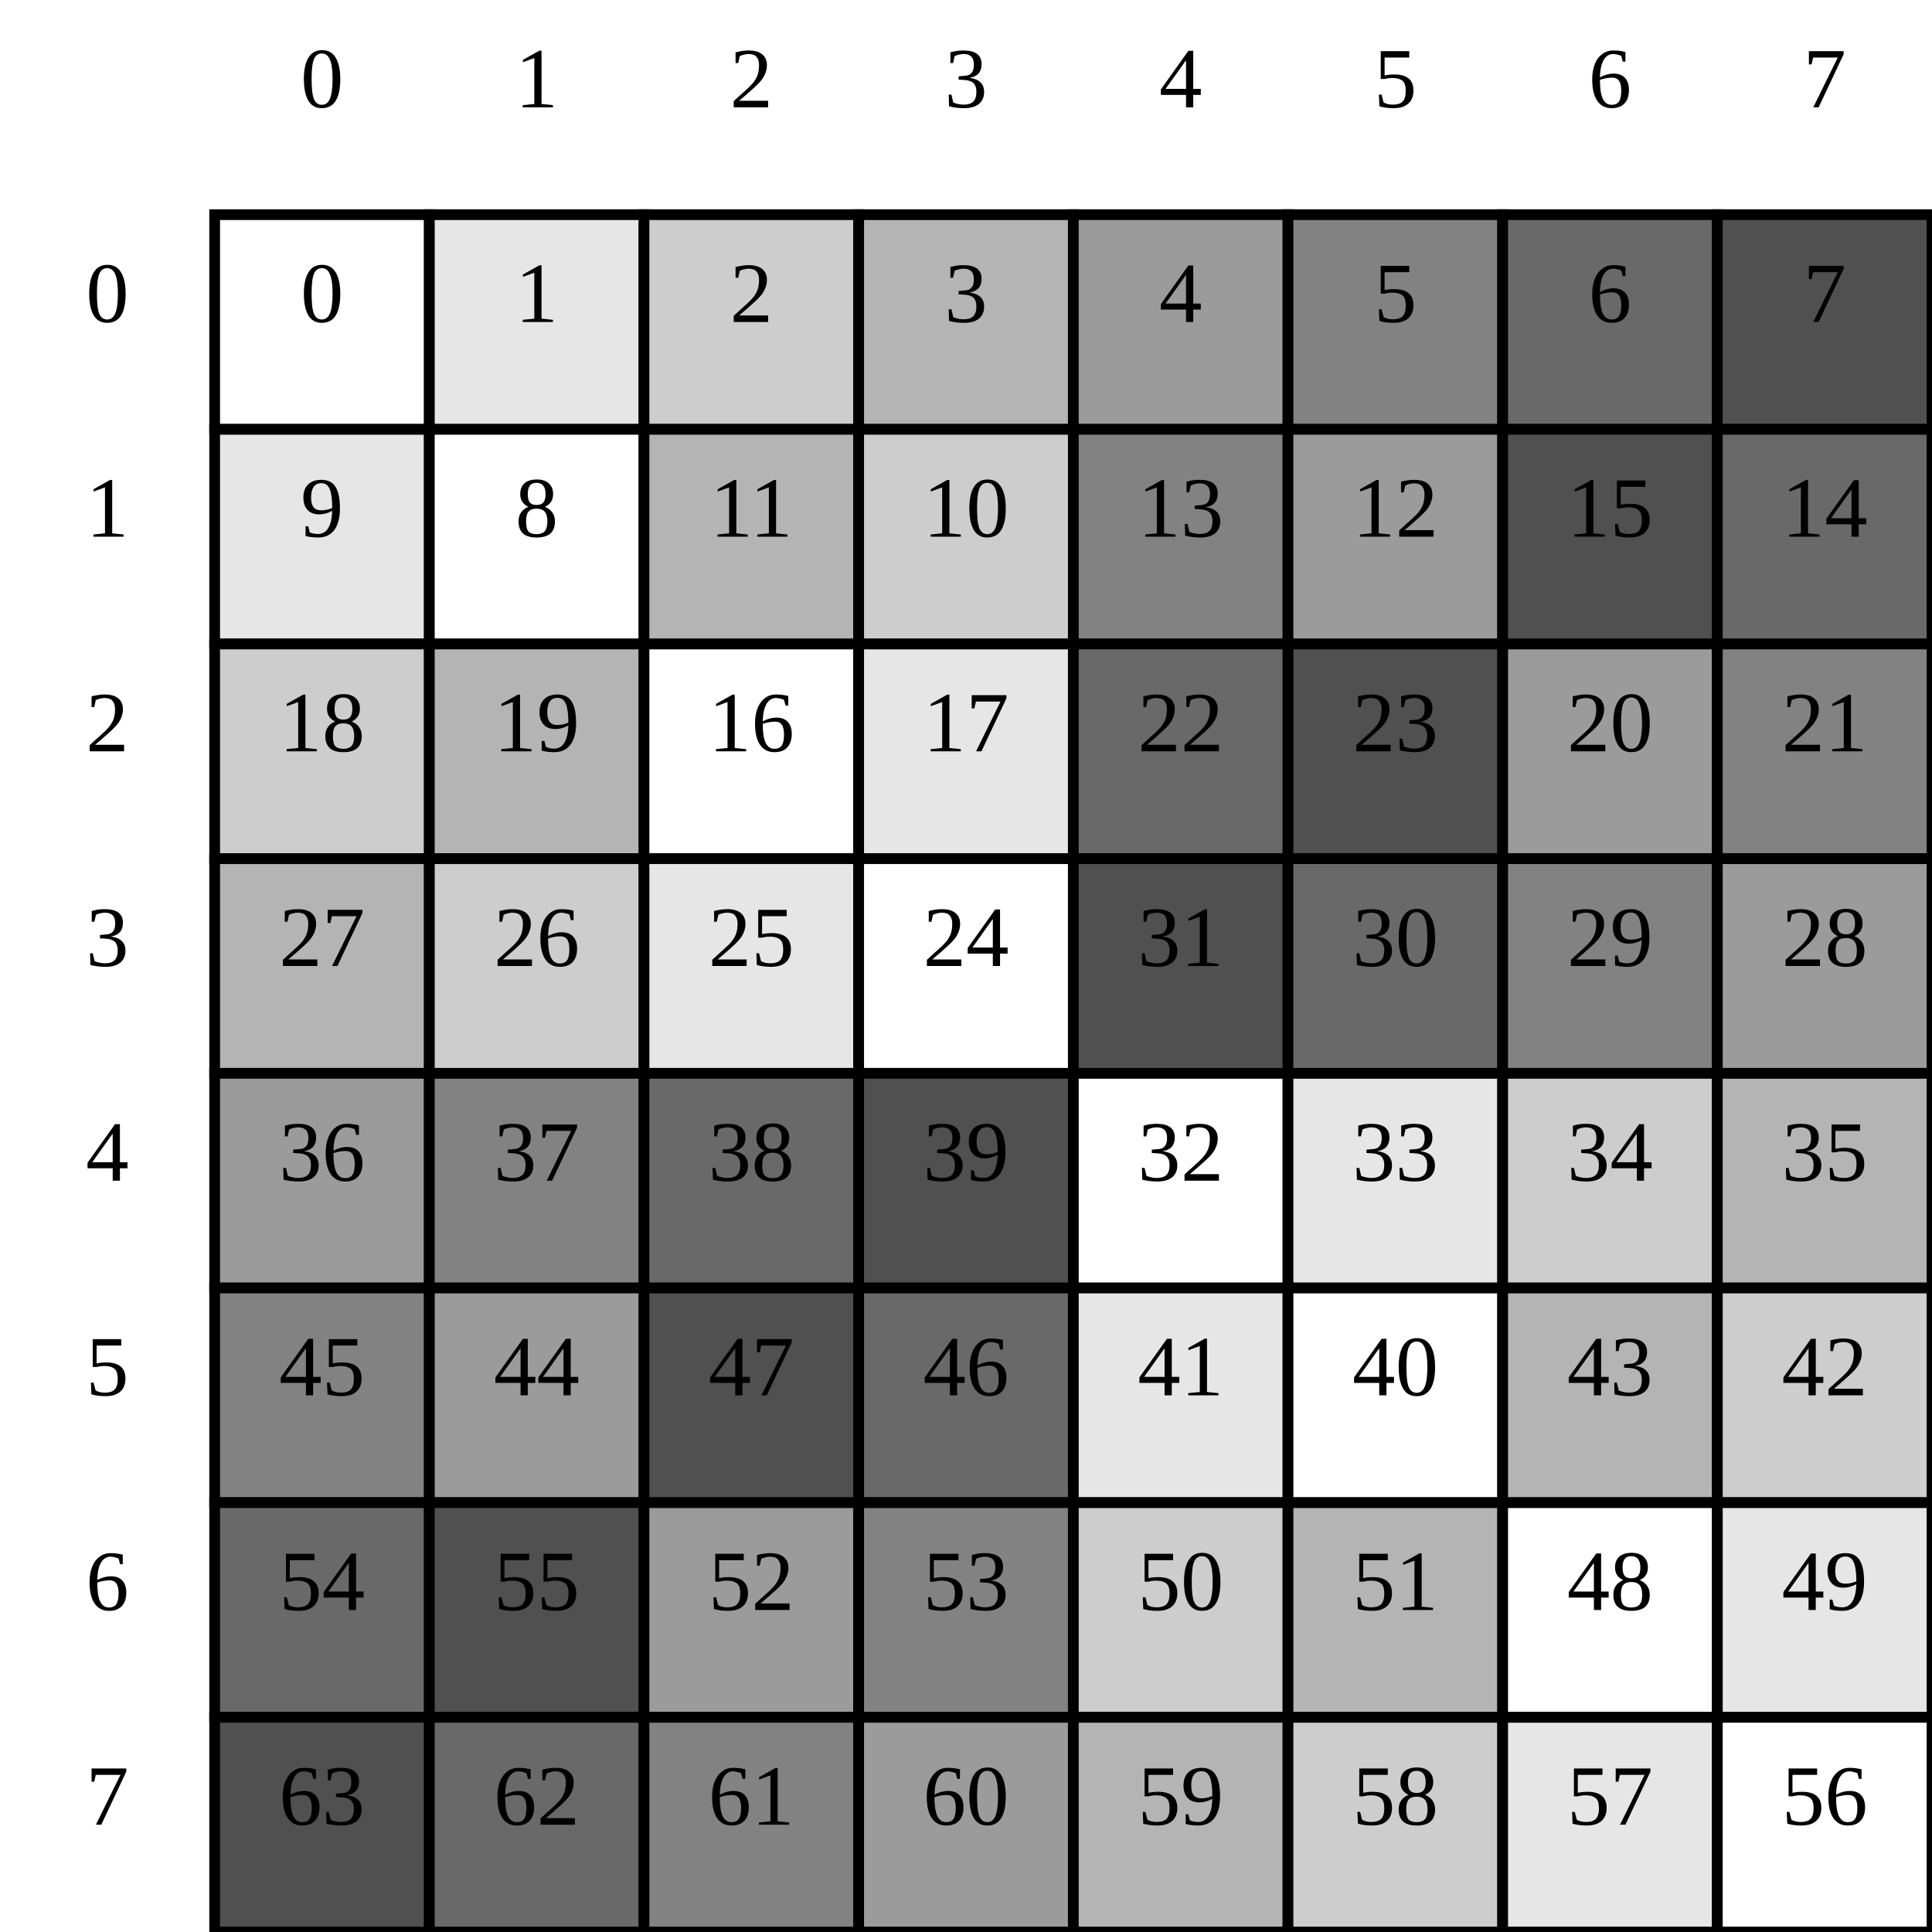
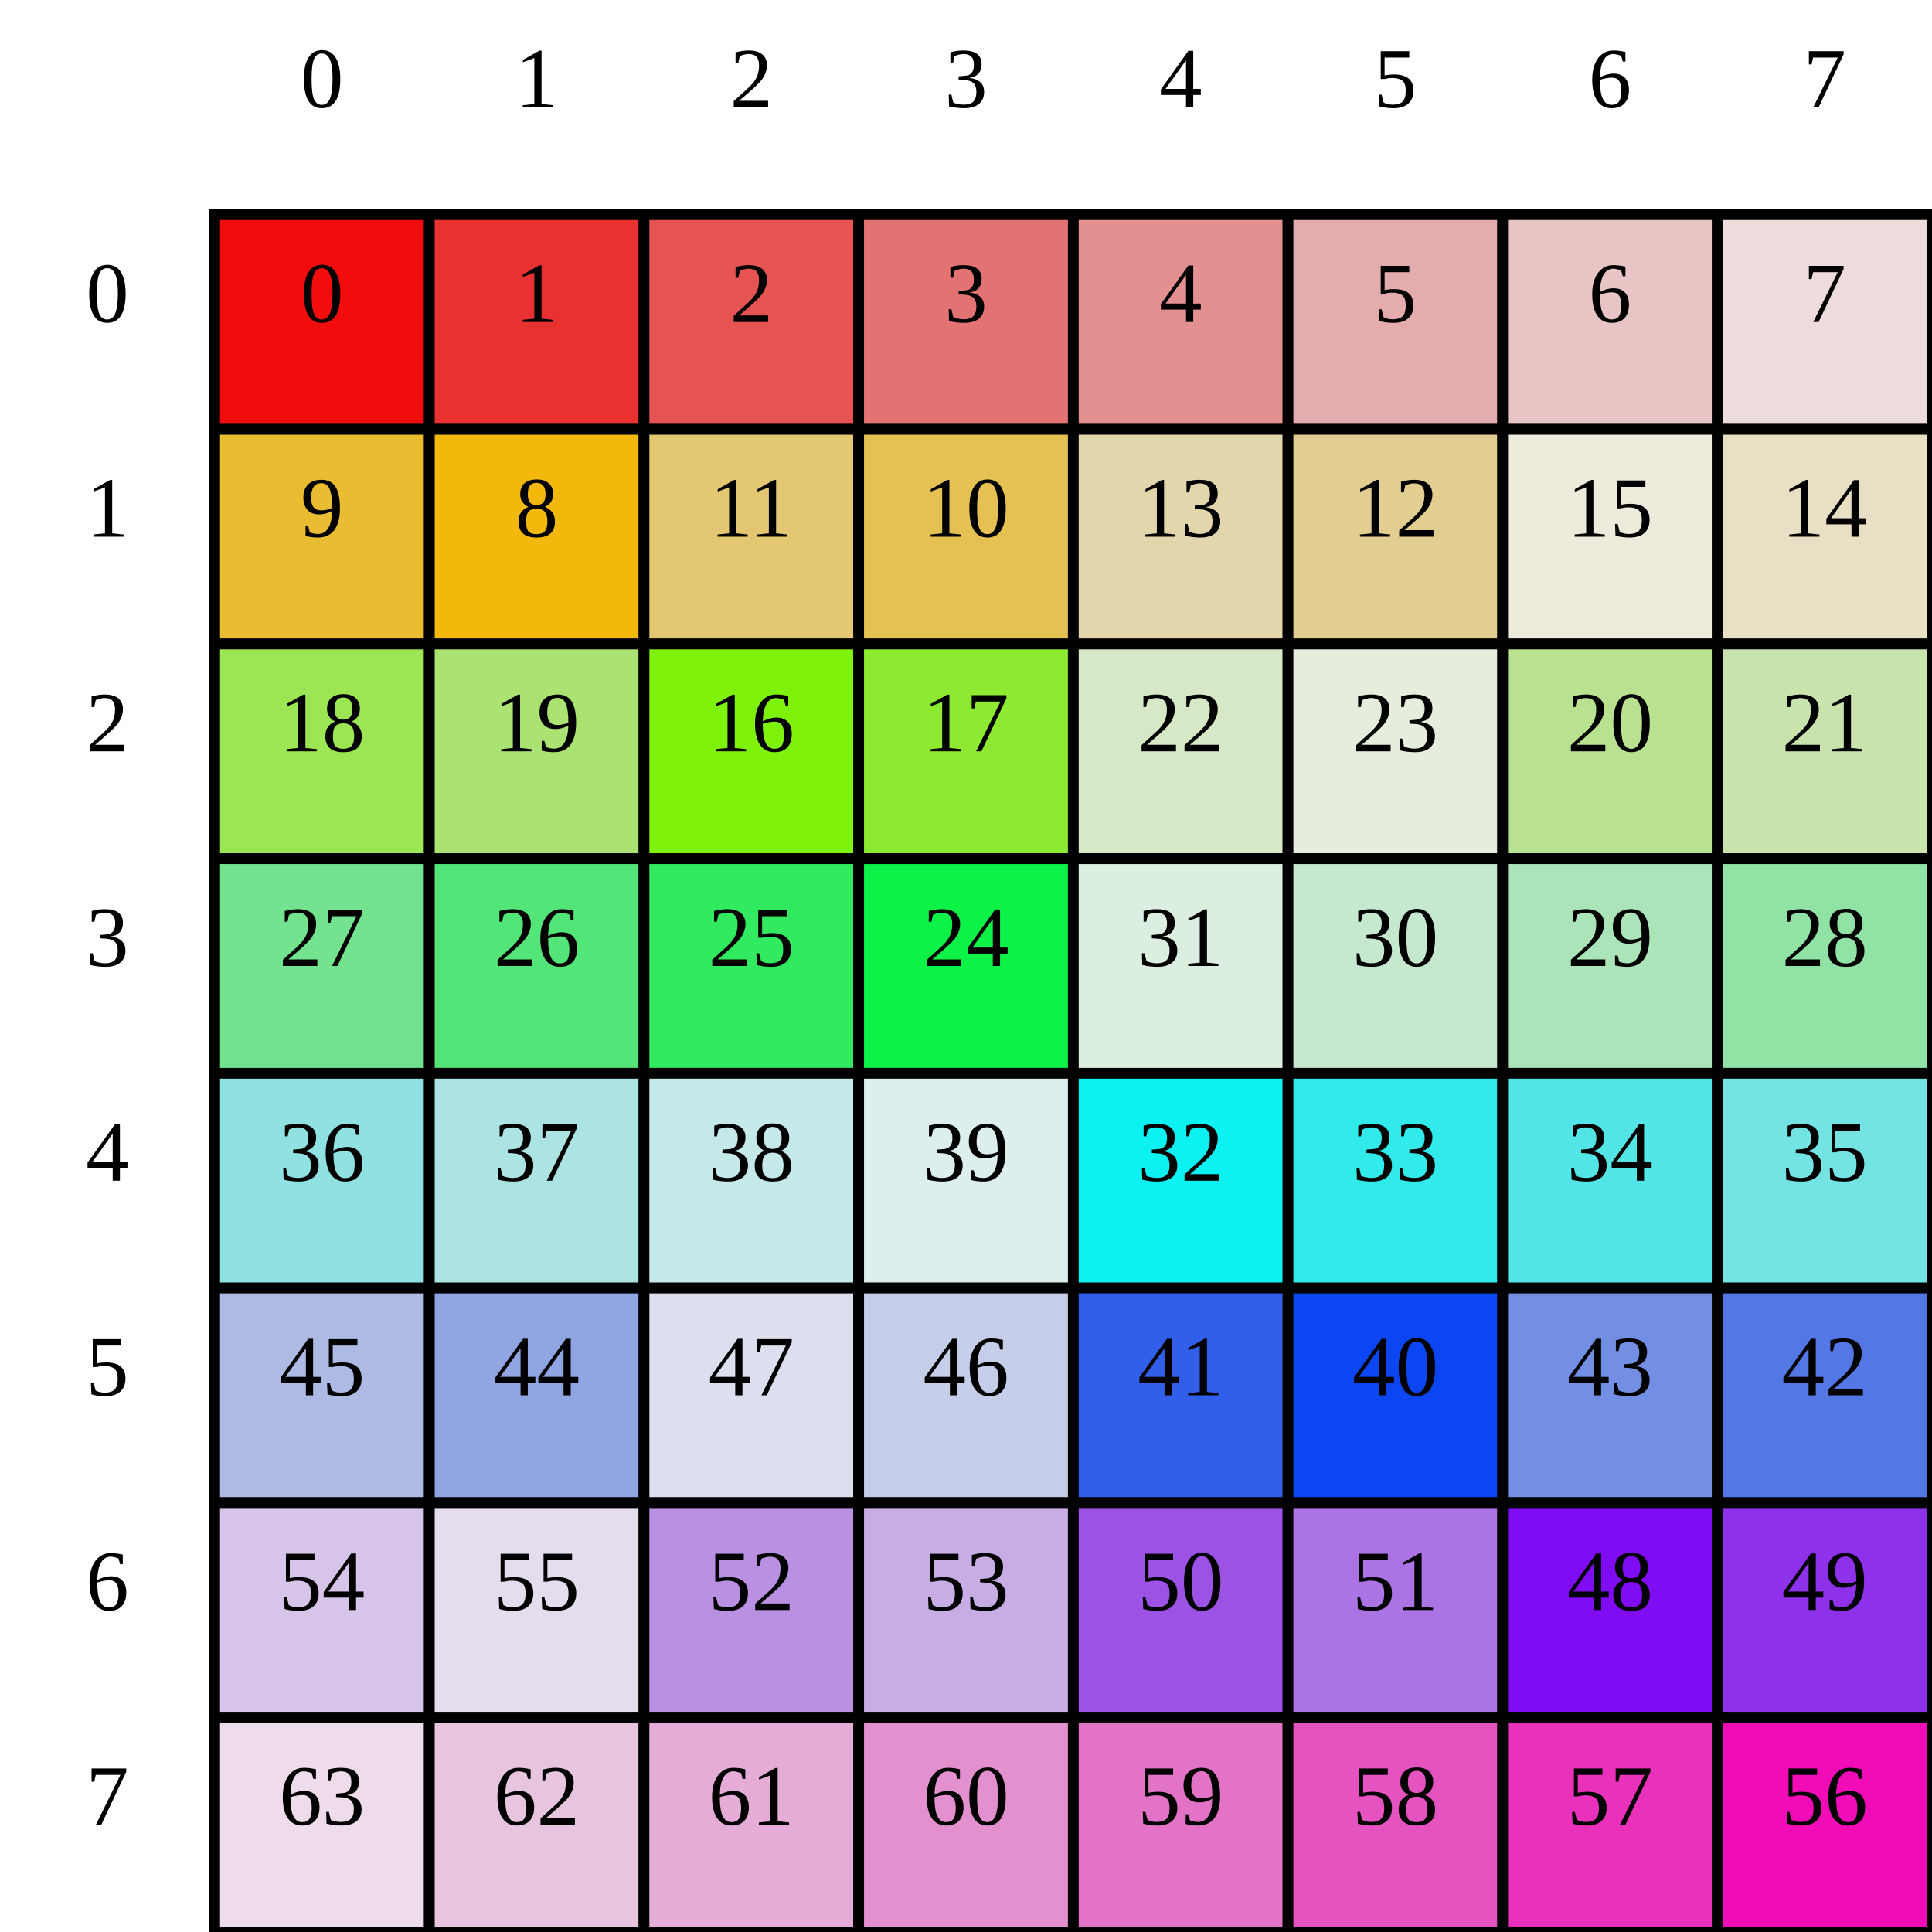
<svg xmlns="http://www.w3.org/2000/svg" baseProfile="full" height="180" version="1.1" width="180">
  <defs />
-   <rect fill="rgb(255,255,255)" height="20" stroke="black" width="20" x="20" y="20" />
-   <text alignment-baseline="central" font-size="8px" text-anchor="middle" x="30" y="30">0</text>
-   <rect fill="rgb(230,230,230)" height="20" stroke="black" width="20" x="40" y="20" />
-   <text alignment-baseline="central" font-size="8px" text-anchor="middle" x="50" y="30">1</text>
-   <rect fill="rgb(205,205,205)" height="20" stroke="black" width="20" x="60" y="20" />
-   <text alignment-baseline="central" font-size="8px" text-anchor="middle" x="70" y="30">2</text>
-   <rect fill="rgb(180,180,180)" height="20" stroke="black" width="20" x="80" y="20" />
-   <text alignment-baseline="central" font-size="8px" text-anchor="middle" x="90" y="30">3</text>
-   <rect fill="rgb(155,155,155)" height="20" stroke="black" width="20" x="100" y="20" />
-   <text alignment-baseline="central" font-size="8px" text-anchor="middle" x="110" y="30">4</text>
-   <rect fill="rgb(130,130,130)" height="20" stroke="black" width="20" x="120" y="20" />
-   <text alignment-baseline="central" font-size="8px" text-anchor="middle" x="130" y="30">5</text>
-   <rect fill="rgb(105,105,105)" height="20" stroke="black" width="20" x="140" y="20" />
-   <text alignment-baseline="central" font-size="8px" text-anchor="middle" x="150" y="30">6</text>
-   <rect fill="rgb(80,80,80)" height="20" stroke="black" width="20" x="160" y="20" />
-   <text alignment-baseline="central" font-size="8px" text-anchor="middle" x="170" y="30">7</text>
-   <rect fill="rgb(230,230,230)" height="20" stroke="black" width="20" x="20" y="40" />
-   <text alignment-baseline="central" font-size="8px" text-anchor="middle" x="30" y="50">9</text>
-   <rect fill="rgb(255,255,255)" height="20" stroke="black" width="20" x="40" y="40" />
-   <text alignment-baseline="central" font-size="8px" text-anchor="middle" x="50" y="50">8</text>
-   <rect fill="rgb(180,180,180)" height="20" stroke="black" width="20" x="60" y="40" />
-   <text alignment-baseline="central" font-size="8px" text-anchor="middle" x="70" y="50">11</text>
-   <rect fill="rgb(205,205,205)" height="20" stroke="black" width="20" x="80" y="40" />
-   <text alignment-baseline="central" font-size="8px" text-anchor="middle" x="90" y="50">10</text>
-   <rect fill="rgb(130,130,130)" height="20" stroke="black" width="20" x="100" y="40" />
-   <text alignment-baseline="central" font-size="8px" text-anchor="middle" x="110" y="50">13</text>
-   <rect fill="rgb(155,155,155)" height="20" stroke="black" width="20" x="120" y="40" />
-   <text alignment-baseline="central" font-size="8px" text-anchor="middle" x="130" y="50">12</text>
-   <rect fill="rgb(80,80,80)" height="20" stroke="black" width="20" x="140" y="40" />
-   <text alignment-baseline="central" font-size="8px" text-anchor="middle" x="150" y="50">15</text>
-   <rect fill="rgb(105,105,105)" height="20" stroke="black" width="20" x="160" y="40" />
-   <text alignment-baseline="central" font-size="8px" text-anchor="middle" x="170" y="50">14</text>
-   <rect fill="rgb(205,205,205)" height="20" stroke="black" width="20" x="20" y="60" />
-   <text alignment-baseline="central" font-size="8px" text-anchor="middle" x="30" y="70">18</text>
-   <rect fill="rgb(180,180,180)" height="20" stroke="black" width="20" x="40" y="60" />
-   <text alignment-baseline="central" font-size="8px" text-anchor="middle" x="50" y="70">19</text>
-   <rect fill="rgb(255,255,255)" height="20" stroke="black" width="20" x="60" y="60" />
-   <text alignment-baseline="central" font-size="8px" text-anchor="middle" x="70" y="70">16</text>
-   <rect fill="rgb(230,230,230)" height="20" stroke="black" width="20" x="80" y="60" />
-   <text alignment-baseline="central" font-size="8px" text-anchor="middle" x="90" y="70">17</text>
-   <rect fill="rgb(105,105,105)" height="20" stroke="black" width="20" x="100" y="60" />
-   <text alignment-baseline="central" font-size="8px" text-anchor="middle" x="110" y="70">22</text>
-   <rect fill="rgb(80,80,80)" height="20" stroke="black" width="20" x="120" y="60" />
-   <text alignment-baseline="central" font-size="8px" text-anchor="middle" x="130" y="70">23</text>
-   <rect fill="rgb(155,155,155)" height="20" stroke="black" width="20" x="140" y="60" />
-   <text alignment-baseline="central" font-size="8px" text-anchor="middle" x="150" y="70">20</text>
-   <rect fill="rgb(130,130,130)" height="20" stroke="black" width="20" x="160" y="60" />
-   <text alignment-baseline="central" font-size="8px" text-anchor="middle" x="170" y="70">21</text>
-   <rect fill="rgb(180,180,180)" height="20" stroke="black" width="20" x="20" y="80" />
-   <text alignment-baseline="central" font-size="8px" text-anchor="middle" x="30" y="90">27</text>
-   <rect fill="rgb(205,205,205)" height="20" stroke="black" width="20" x="40" y="80" />
-   <text alignment-baseline="central" font-size="8px" text-anchor="middle" x="50" y="90">26</text>
-   <rect fill="rgb(230,230,230)" height="20" stroke="black" width="20" x="60" y="80" />
-   <text alignment-baseline="central" font-size="8px" text-anchor="middle" x="70" y="90">25</text>
-   <rect fill="rgb(255,255,255)" height="20" stroke="black" width="20" x="80" y="80" />
-   <text alignment-baseline="central" font-size="8px" text-anchor="middle" x="90" y="90">24</text>
-   <rect fill="rgb(80,80,80)" height="20" stroke="black" width="20" x="100" y="80" />
-   <text alignment-baseline="central" font-size="8px" text-anchor="middle" x="110" y="90">31</text>
-   <rect fill="rgb(105,105,105)" height="20" stroke="black" width="20" x="120" y="80" />
-   <text alignment-baseline="central" font-size="8px" text-anchor="middle" x="130" y="90">30</text>
-   <rect fill="rgb(130,130,130)" height="20" stroke="black" width="20" x="140" y="80" />
-   <text alignment-baseline="central" font-size="8px" text-anchor="middle" x="150" y="90">29</text>
-   <rect fill="rgb(155,155,155)" height="20" stroke="black" width="20" x="160" y="80" />
-   <text alignment-baseline="central" font-size="8px" text-anchor="middle" x="170" y="90">28</text>
-   <rect fill="rgb(155,155,155)" height="20" stroke="black" width="20" x="20" y="100" />
-   <text alignment-baseline="central" font-size="8px" text-anchor="middle" x="30" y="110">36</text>
-   <rect fill="rgb(130,130,130)" height="20" stroke="black" width="20" x="40" y="100" />
-   <text alignment-baseline="central" font-size="8px" text-anchor="middle" x="50" y="110">37</text>
-   <rect fill="rgb(105,105,105)" height="20" stroke="black" width="20" x="60" y="100" />
-   <text alignment-baseline="central" font-size="8px" text-anchor="middle" x="70" y="110">38</text>
-   <rect fill="rgb(80,80,80)" height="20" stroke="black" width="20" x="80" y="100" />
-   <text alignment-baseline="central" font-size="8px" text-anchor="middle" x="90" y="110">39</text>
-   <rect fill="rgb(255,255,255)" height="20" stroke="black" width="20" x="100" y="100" />
-   <text alignment-baseline="central" font-size="8px" text-anchor="middle" x="110" y="110">32</text>
-   <rect fill="rgb(230,230,230)" height="20" stroke="black" width="20" x="120" y="100" />
-   <text alignment-baseline="central" font-size="8px" text-anchor="middle" x="130" y="110">33</text>
-   <rect fill="rgb(205,205,205)" height="20" stroke="black" width="20" x="140" y="100" />
-   <text alignment-baseline="central" font-size="8px" text-anchor="middle" x="150" y="110">34</text>
-   <rect fill="rgb(180,180,180)" height="20" stroke="black" width="20" x="160" y="100" />
-   <text alignment-baseline="central" font-size="8px" text-anchor="middle" x="170" y="110">35</text>
-   <rect fill="rgb(130,130,130)" height="20" stroke="black" width="20" x="20" y="120" />
-   <text alignment-baseline="central" font-size="8px" text-anchor="middle" x="30" y="130">45</text>
-   <rect fill="rgb(155,155,155)" height="20" stroke="black" width="20" x="40" y="120" />
-   <text alignment-baseline="central" font-size="8px" text-anchor="middle" x="50" y="130">44</text>
-   <rect fill="rgb(80,80,80)" height="20" stroke="black" width="20" x="60" y="120" />
-   <text alignment-baseline="central" font-size="8px" text-anchor="middle" x="70" y="130">47</text>
-   <rect fill="rgb(105,105,105)" height="20" stroke="black" width="20" x="80" y="120" />
-   <text alignment-baseline="central" font-size="8px" text-anchor="middle" x="90" y="130">46</text>
-   <rect fill="rgb(230,230,230)" height="20" stroke="black" width="20" x="100" y="120" />
-   <text alignment-baseline="central" font-size="8px" text-anchor="middle" x="110" y="130">41</text>
-   <rect fill="rgb(255,255,255)" height="20" stroke="black" width="20" x="120" y="120" />
-   <text alignment-baseline="central" font-size="8px" text-anchor="middle" x="130" y="130">40</text>
-   <rect fill="rgb(180,180,180)" height="20" stroke="black" width="20" x="140" y="120" />
-   <text alignment-baseline="central" font-size="8px" text-anchor="middle" x="150" y="130">43</text>
-   <rect fill="rgb(205,205,205)" height="20" stroke="black" width="20" x="160" y="120" />
-   <text alignment-baseline="central" font-size="8px" text-anchor="middle" x="170" y="130">42</text>
-   <rect fill="rgb(105,105,105)" height="20" stroke="black" width="20" x="20" y="140" />
-   <text alignment-baseline="central" font-size="8px" text-anchor="middle" x="30" y="150">54</text>
-   <rect fill="rgb(80,80,80)" height="20" stroke="black" width="20" x="40" y="140" />
-   <text alignment-baseline="central" font-size="8px" text-anchor="middle" x="50" y="150">55</text>
-   <rect fill="rgb(155,155,155)" height="20" stroke="black" width="20" x="60" y="140" />
-   <text alignment-baseline="central" font-size="8px" text-anchor="middle" x="70" y="150">52</text>
-   <rect fill="rgb(130,130,130)" height="20" stroke="black" width="20" x="80" y="140" />
-   <text alignment-baseline="central" font-size="8px" text-anchor="middle" x="90" y="150">53</text>
-   <rect fill="rgb(205,205,205)" height="20" stroke="black" width="20" x="100" y="140" />
-   <text alignment-baseline="central" font-size="8px" text-anchor="middle" x="110" y="150">50</text>
-   <rect fill="rgb(180,180,180)" height="20" stroke="black" width="20" x="120" y="140" />
-   <text alignment-baseline="central" font-size="8px" text-anchor="middle" x="130" y="150">51</text>
-   <rect fill="rgb(255,255,255)" height="20" stroke="black" width="20" x="140" y="140" />
-   <text alignment-baseline="central" font-size="8px" text-anchor="middle" x="150" y="150">48</text>
-   <rect fill="rgb(230,230,230)" height="20" stroke="black" width="20" x="160" y="140" />
-   <text alignment-baseline="central" font-size="8px" text-anchor="middle" x="170" y="150">49</text>
-   <rect fill="rgb(80,80,80)" height="20" stroke="black" width="20" x="20" y="160" />
-   <text alignment-baseline="central" font-size="8px" text-anchor="middle" x="30" y="170">63</text>
-   <rect fill="rgb(105,105,105)" height="20" stroke="black" width="20" x="40" y="160" />
-   <text alignment-baseline="central" font-size="8px" text-anchor="middle" x="50" y="170">62</text>
-   <rect fill="rgb(130,130,130)" height="20" stroke="black" width="20" x="60" y="160" />
-   <text alignment-baseline="central" font-size="8px" text-anchor="middle" x="70" y="170">61</text>
-   <rect fill="rgb(155,155,155)" height="20" stroke="black" width="20" x="80" y="160" />
-   <text alignment-baseline="central" font-size="8px" text-anchor="middle" x="90" y="170">60</text>
-   <rect fill="rgb(180,180,180)" height="20" stroke="black" width="20" x="100" y="160" />
-   <text alignment-baseline="central" font-size="8px" text-anchor="middle" x="110" y="170">59</text>
-   <rect fill="rgb(205,205,205)" height="20" stroke="black" width="20" x="120" y="160" />
-   <text alignment-baseline="central" font-size="8px" text-anchor="middle" x="130" y="170">58</text>
-   <rect fill="rgb(230,230,230)" height="20" stroke="black" width="20" x="140" y="160" />
-   <text alignment-baseline="central" font-size="8px" text-anchor="middle" x="150" y="170">57</text>
-   <rect fill="rgb(255,255,255)" height="20" stroke="black" width="20" x="160" y="160" />
-   <text alignment-baseline="central" font-size="8px" text-anchor="middle" x="170" y="170">56</text>
+   <rect fill="rgb(242,12,12)" height="20" stroke="black" width="20" x="20" y="20" />
+   <text alignment-baseline="central" fill="black" font-size="8px" text-anchor="middle" x="30" y="30">0</text>
+   <rect fill="rgb(234,49,49)" height="20" stroke="black" width="20" x="40" y="20" />
+   <text alignment-baseline="central" fill="black" font-size="8px" text-anchor="middle" x="50" y="30">1</text>
+   <rect fill="rgb(229,83,83)" height="20" stroke="black" width="20" x="60" y="20" />
+   <text alignment-baseline="central" fill="black" font-size="8px" text-anchor="middle" x="70" y="30">2</text>
+   <rect fill="rgb(227,115,115)" height="20" stroke="black" width="20" x="80" y="20" />
+   <text alignment-baseline="central" fill="black" font-size="8px" text-anchor="middle" x="90" y="30">3</text>
+   <rect fill="rgb(226,144,144)" height="20" stroke="black" width="20" x="100" y="20" />
+   <text alignment-baseline="central" fill="black" font-size="8px" text-anchor="middle" x="110" y="30">4</text>
+   <rect fill="rgb(228,172,172)" height="20" stroke="black" width="20" x="120" y="20" />
+   <text alignment-baseline="central" fill="black" font-size="8px" text-anchor="middle" x="130" y="30">5</text>
+   <rect fill="rgb(232,197,197)" height="20" stroke="black" width="20" x="140" y="20" />
+   <text alignment-baseline="central" fill="black" font-size="8px" text-anchor="middle" x="150" y="30">6</text>
+   <rect fill="rgb(238,220,220)" height="20" stroke="black" width="20" x="160" y="20" />
+   <text alignment-baseline="central" fill="black" font-size="8px" text-anchor="middle" x="170" y="30">7</text>
+   <rect fill="rgb(234,188,49)" height="20" stroke="black" width="20" x="20" y="40" />
+   <text alignment-baseline="central" fill="black" font-size="8px" text-anchor="middle" x="30" y="50">9</text>
+   <rect fill="rgb(242,184,12)" height="20" stroke="black" width="20" x="40" y="40" />
+   <text alignment-baseline="central" fill="black" font-size="8px" text-anchor="middle" x="50" y="50">8</text>
+   <rect fill="rgb(227,199,115)" height="20" stroke="black" width="20" x="60" y="40" />
+   <text alignment-baseline="central" fill="black" font-size="8px" text-anchor="middle" x="70" y="50">11</text>
+   <rect fill="rgb(229,193,83)" height="20" stroke="black" width="20" x="80" y="40" />
+   <text alignment-baseline="central" fill="black" font-size="8px" text-anchor="middle" x="90" y="50">10</text>
+   <rect fill="rgb(228,214,172)" height="20" stroke="black" width="20" x="100" y="40" />
+   <text alignment-baseline="central" fill="black" font-size="8px" text-anchor="middle" x="110" y="50">13</text>
+   <rect fill="rgb(226,206,144)" height="20" stroke="black" width="20" x="120" y="40" />
+   <text alignment-baseline="central" fill="black" font-size="8px" text-anchor="middle" x="130" y="50">12</text>
+   <rect fill="rgb(238,234,220)" height="20" stroke="black" width="20" x="140" y="40" />
+   <text alignment-baseline="central" fill="black" font-size="8px" text-anchor="middle" x="150" y="50">15</text>
+   <rect fill="rgb(232,223,197)" height="20" stroke="black" width="20" x="160" y="40" />
+   <text alignment-baseline="central" fill="black" font-size="8px" text-anchor="middle" x="170" y="50">14</text>
+   <rect fill="rgb(156,229,83)" height="20" stroke="black" width="20" x="20" y="60" />
+   <text alignment-baseline="central" fill="black" font-size="8px" text-anchor="middle" x="30" y="70">18</text>
+   <rect fill="rgb(171,227,115)" height="20" stroke="black" width="20" x="40" y="60" />
+   <text alignment-baseline="central" fill="black" font-size="8px" text-anchor="middle" x="50" y="70">19</text>
+   <rect fill="rgb(127,242,12)" height="20" stroke="black" width="20" x="60" y="60" />
+   <text alignment-baseline="central" fill="black" font-size="8px" text-anchor="middle" x="70" y="70">16</text>
+   <rect fill="rgb(142,234,49)" height="20" stroke="black" width="20" x="80" y="60" />
+   <text alignment-baseline="central" fill="black" font-size="8px" text-anchor="middle" x="90" y="70">17</text>
+   <rect fill="rgb(214,232,197)" height="20" stroke="black" width="20" x="100" y="60" />
+   <text alignment-baseline="central" fill="black" font-size="8px" text-anchor="middle" x="110" y="70">22</text>
+   <rect fill="rgb(229,238,220)" height="20" stroke="black" width="20" x="120" y="60" />
+   <text alignment-baseline="central" fill="black" font-size="8px" text-anchor="middle" x="130" y="70">23</text>
+   <rect fill="rgb(185,226,144)" height="20" stroke="black" width="20" x="140" y="60" />
+   <text alignment-baseline="central" fill="black" font-size="8px" text-anchor="middle" x="150" y="70">20</text>
+   <rect fill="rgb(200,228,172)" height="20" stroke="black" width="20" x="160" y="60" />
+   <text alignment-baseline="central" fill="black" font-size="8px" text-anchor="middle" x="170" y="70">21</text>
+   <rect fill="rgb(115,227,143)" height="20" stroke="black" width="20" x="20" y="80" />
+   <text alignment-baseline="central" fill="black" font-size="8px" text-anchor="middle" x="30" y="90">27</text>
+   <rect fill="rgb(83,229,119)" height="20" stroke="black" width="20" x="40" y="80" />
+   <text alignment-baseline="central" fill="black" font-size="8px" text-anchor="middle" x="50" y="90">26</text>
+   <rect fill="rgb(49,234,95)" height="20" stroke="black" width="20" x="60" y="80" />
+   <text alignment-baseline="central" fill="black" font-size="8px" text-anchor="middle" x="70" y="90">25</text>
+   <rect fill="rgb(12,242,70)" height="20" stroke="black" width="20" x="80" y="80" />
+   <text alignment-baseline="central" fill="black" font-size="8px" text-anchor="middle" x="90" y="90">24</text>
+   <rect fill="rgb(220,238,224)" height="20" stroke="black" width="20" x="100" y="80" />
+   <text alignment-baseline="central" fill="black" font-size="8px" text-anchor="middle" x="110" y="90">31</text>
+   <rect fill="rgb(197,232,206)" height="20" stroke="black" width="20" x="120" y="80" />
+   <text alignment-baseline="central" fill="black" font-size="8px" text-anchor="middle" x="130" y="90">30</text>
+   <rect fill="rgb(172,228,186)" height="20" stroke="black" width="20" x="140" y="80" />
+   <text alignment-baseline="central" fill="black" font-size="8px" text-anchor="middle" x="150" y="90">29</text>
+   <rect fill="rgb(144,226,165)" height="20" stroke="black" width="20" x="160" y="80" />
+   <text alignment-baseline="central" fill="black" font-size="8px" text-anchor="middle" x="170" y="90">28</text>
+   <rect fill="rgb(144,226,226)" height="20" stroke="black" width="20" x="20" y="100" />
+   <text alignment-baseline="central" fill="black" font-size="8px" text-anchor="middle" x="30" y="110">36</text>
+   <rect fill="rgb(172,228,228)" height="20" stroke="black" width="20" x="40" y="100" />
+   <text alignment-baseline="central" fill="black" font-size="8px" text-anchor="middle" x="50" y="110">37</text>
+   <rect fill="rgb(197,232,232)" height="20" stroke="black" width="20" x="60" y="100" />
+   <text alignment-baseline="central" fill="black" font-size="8px" text-anchor="middle" x="70" y="110">38</text>
+   <rect fill="rgb(220,238,238)" height="20" stroke="black" width="20" x="80" y="100" />
+   <text alignment-baseline="central" fill="black" font-size="8px" text-anchor="middle" x="90" y="110">39</text>
+   <rect fill="rgb(12,242,242)" height="20" stroke="black" width="20" x="100" y="100" />
+   <text alignment-baseline="central" fill="black" font-size="8px" text-anchor="middle" x="110" y="110">32</text>
+   <rect fill="rgb(49,234,234)" height="20" stroke="black" width="20" x="120" y="100" />
+   <text alignment-baseline="central" fill="black" font-size="8px" text-anchor="middle" x="130" y="110">33</text>
+   <rect fill="rgb(83,229,229)" height="20" stroke="black" width="20" x="140" y="100" />
+   <text alignment-baseline="central" fill="black" font-size="8px" text-anchor="middle" x="150" y="110">34</text>
+   <rect fill="rgb(115,227,227)" height="20" stroke="black" width="20" x="160" y="100" />
+   <text alignment-baseline="central" fill="black" font-size="8px" text-anchor="middle" x="170" y="110">35</text>
+   <rect fill="rgb(172,186,228)" height="20" stroke="black" width="20" x="20" y="120" />
+   <text alignment-baseline="central" fill="black" font-size="8px" text-anchor="middle" x="30" y="130">45</text>
+   <rect fill="rgb(144,165,226)" height="20" stroke="black" width="20" x="40" y="120" />
+   <text alignment-baseline="central" fill="black" font-size="8px" text-anchor="middle" x="50" y="130">44</text>
+   <rect fill="rgb(220,224,238)" height="20" stroke="black" width="20" x="60" y="120" />
+   <text alignment-baseline="central" fill="black" font-size="8px" text-anchor="middle" x="70" y="130">47</text>
+   <rect fill="rgb(197,206,232)" height="20" stroke="black" width="20" x="80" y="120" />
+   <text alignment-baseline="central" fill="black" font-size="8px" text-anchor="middle" x="90" y="130">46</text>
+   <rect fill="rgb(49,95,234)" height="20" stroke="black" width="20" x="100" y="120" />
+   <text alignment-baseline="central" fill="black" font-size="8px" text-anchor="middle" x="110" y="130">41</text>
+   <rect fill="rgb(12,70,242)" height="20" stroke="black" width="20" x="120" y="120" />
+   <text alignment-baseline="central" fill="black" font-size="8px" text-anchor="middle" x="130" y="130">40</text>
+   <rect fill="rgb(115,143,227)" height="20" stroke="black" width="20" x="140" y="120" />
+   <text alignment-baseline="central" fill="black" font-size="8px" text-anchor="middle" x="150" y="130">43</text>
+   <rect fill="rgb(83,119,229)" height="20" stroke="black" width="20" x="160" y="120" />
+   <text alignment-baseline="central" fill="black" font-size="8px" text-anchor="middle" x="170" y="130">42</text>
+   <rect fill="rgb(214,197,232)" height="20" stroke="black" width="20" x="20" y="140" />
+   <text alignment-baseline="central" fill="black" font-size="8px" text-anchor="middle" x="30" y="150">54</text>
+   <rect fill="rgb(229,220,238)" height="20" stroke="black" width="20" x="40" y="140" />
+   <text alignment-baseline="central" fill="black" font-size="8px" text-anchor="middle" x="50" y="150">55</text>
+   <rect fill="rgb(185,144,226)" height="20" stroke="black" width="20" x="60" y="140" />
+   <text alignment-baseline="central" fill="black" font-size="8px" text-anchor="middle" x="70" y="150">52</text>
+   <rect fill="rgb(200,172,228)" height="20" stroke="black" width="20" x="80" y="140" />
+   <text alignment-baseline="central" fill="black" font-size="8px" text-anchor="middle" x="90" y="150">53</text>
+   <rect fill="rgb(156,83,229)" height="20" stroke="black" width="20" x="100" y="140" />
+   <text alignment-baseline="central" fill="black" font-size="8px" text-anchor="middle" x="110" y="150">50</text>
+   <rect fill="rgb(171,115,227)" height="20" stroke="black" width="20" x="120" y="140" />
+   <text alignment-baseline="central" fill="black" font-size="8px" text-anchor="middle" x="130" y="150">51</text>
+   <rect fill="rgb(127,12,242)" height="20" stroke="black" width="20" x="140" y="140" />
+   <text alignment-baseline="central" fill="black" font-size="8px" text-anchor="middle" x="150" y="150">48</text>
+   <rect fill="rgb(142,49,234)" height="20" stroke="black" width="20" x="160" y="140" />
+   <text alignment-baseline="central" fill="black" font-size="8px" text-anchor="middle" x="170" y="150">49</text>
+   <rect fill="rgb(238,220,234)" height="20" stroke="black" width="20" x="20" y="160" />
+   <text alignment-baseline="central" fill="black" font-size="8px" text-anchor="middle" x="30" y="170">63</text>
+   <rect fill="rgb(232,197,223)" height="20" stroke="black" width="20" x="40" y="160" />
+   <text alignment-baseline="central" fill="black" font-size="8px" text-anchor="middle" x="50" y="170">62</text>
+   <rect fill="rgb(228,172,214)" height="20" stroke="black" width="20" x="60" y="160" />
+   <text alignment-baseline="central" fill="black" font-size="8px" text-anchor="middle" x="70" y="170">61</text>
+   <rect fill="rgb(226,144,206)" height="20" stroke="black" width="20" x="80" y="160" />
+   <text alignment-baseline="central" fill="black" font-size="8px" text-anchor="middle" x="90" y="170">60</text>
+   <rect fill="rgb(227,115,199)" height="20" stroke="black" width="20" x="100" y="160" />
+   <text alignment-baseline="central" fill="black" font-size="8px" text-anchor="middle" x="110" y="170">59</text>
+   <rect fill="rgb(229,83,193)" height="20" stroke="black" width="20" x="120" y="160" />
+   <text alignment-baseline="central" fill="black" font-size="8px" text-anchor="middle" x="130" y="170">58</text>
+   <rect fill="rgb(234,49,188)" height="20" stroke="black" width="20" x="140" y="160" />
+   <text alignment-baseline="central" fill="black" font-size="8px" text-anchor="middle" x="150" y="170">57</text>
+   <rect fill="rgb(242,12,184)" height="20" stroke="black" width="20" x="160" y="160" />
+   <text alignment-baseline="central" fill="black" font-size="8px" text-anchor="middle" x="170" y="170">56</text>
  <text alignment-baseline="central" font-size="8px" text-anchor="middle" x="30" y="10">0</text>
  <text alignment-baseline="central" font-size="8px" text-anchor="middle" x="50" y="10">1</text>
  <text alignment-baseline="central" font-size="8px" text-anchor="middle" x="70" y="10">2</text>
  <text alignment-baseline="central" font-size="8px" text-anchor="middle" x="90" y="10">3</text>
  <text alignment-baseline="central" font-size="8px" text-anchor="middle" x="110" y="10">4</text>
  <text alignment-baseline="central" font-size="8px" text-anchor="middle" x="130" y="10">5</text>
  <text alignment-baseline="central" font-size="8px" text-anchor="middle" x="150" y="10">6</text>
  <text alignment-baseline="central" font-size="8px" text-anchor="middle" x="170" y="10">7</text>
  <text alignment-baseline="central" font-size="8px" text-anchor="middle" x="10" y="30">0</text>
  <text alignment-baseline="central" font-size="8px" text-anchor="middle" x="10" y="50">1</text>
  <text alignment-baseline="central" font-size="8px" text-anchor="middle" x="10" y="70">2</text>
  <text alignment-baseline="central" font-size="8px" text-anchor="middle" x="10" y="90">3</text>
  <text alignment-baseline="central" font-size="8px" text-anchor="middle" x="10" y="110">4</text>
  <text alignment-baseline="central" font-size="8px" text-anchor="middle" x="10" y="130">5</text>
  <text alignment-baseline="central" font-size="8px" text-anchor="middle" x="10" y="150">6</text>
  <text alignment-baseline="central" font-size="8px" text-anchor="middle" x="10" y="170">7</text>
</svg>
